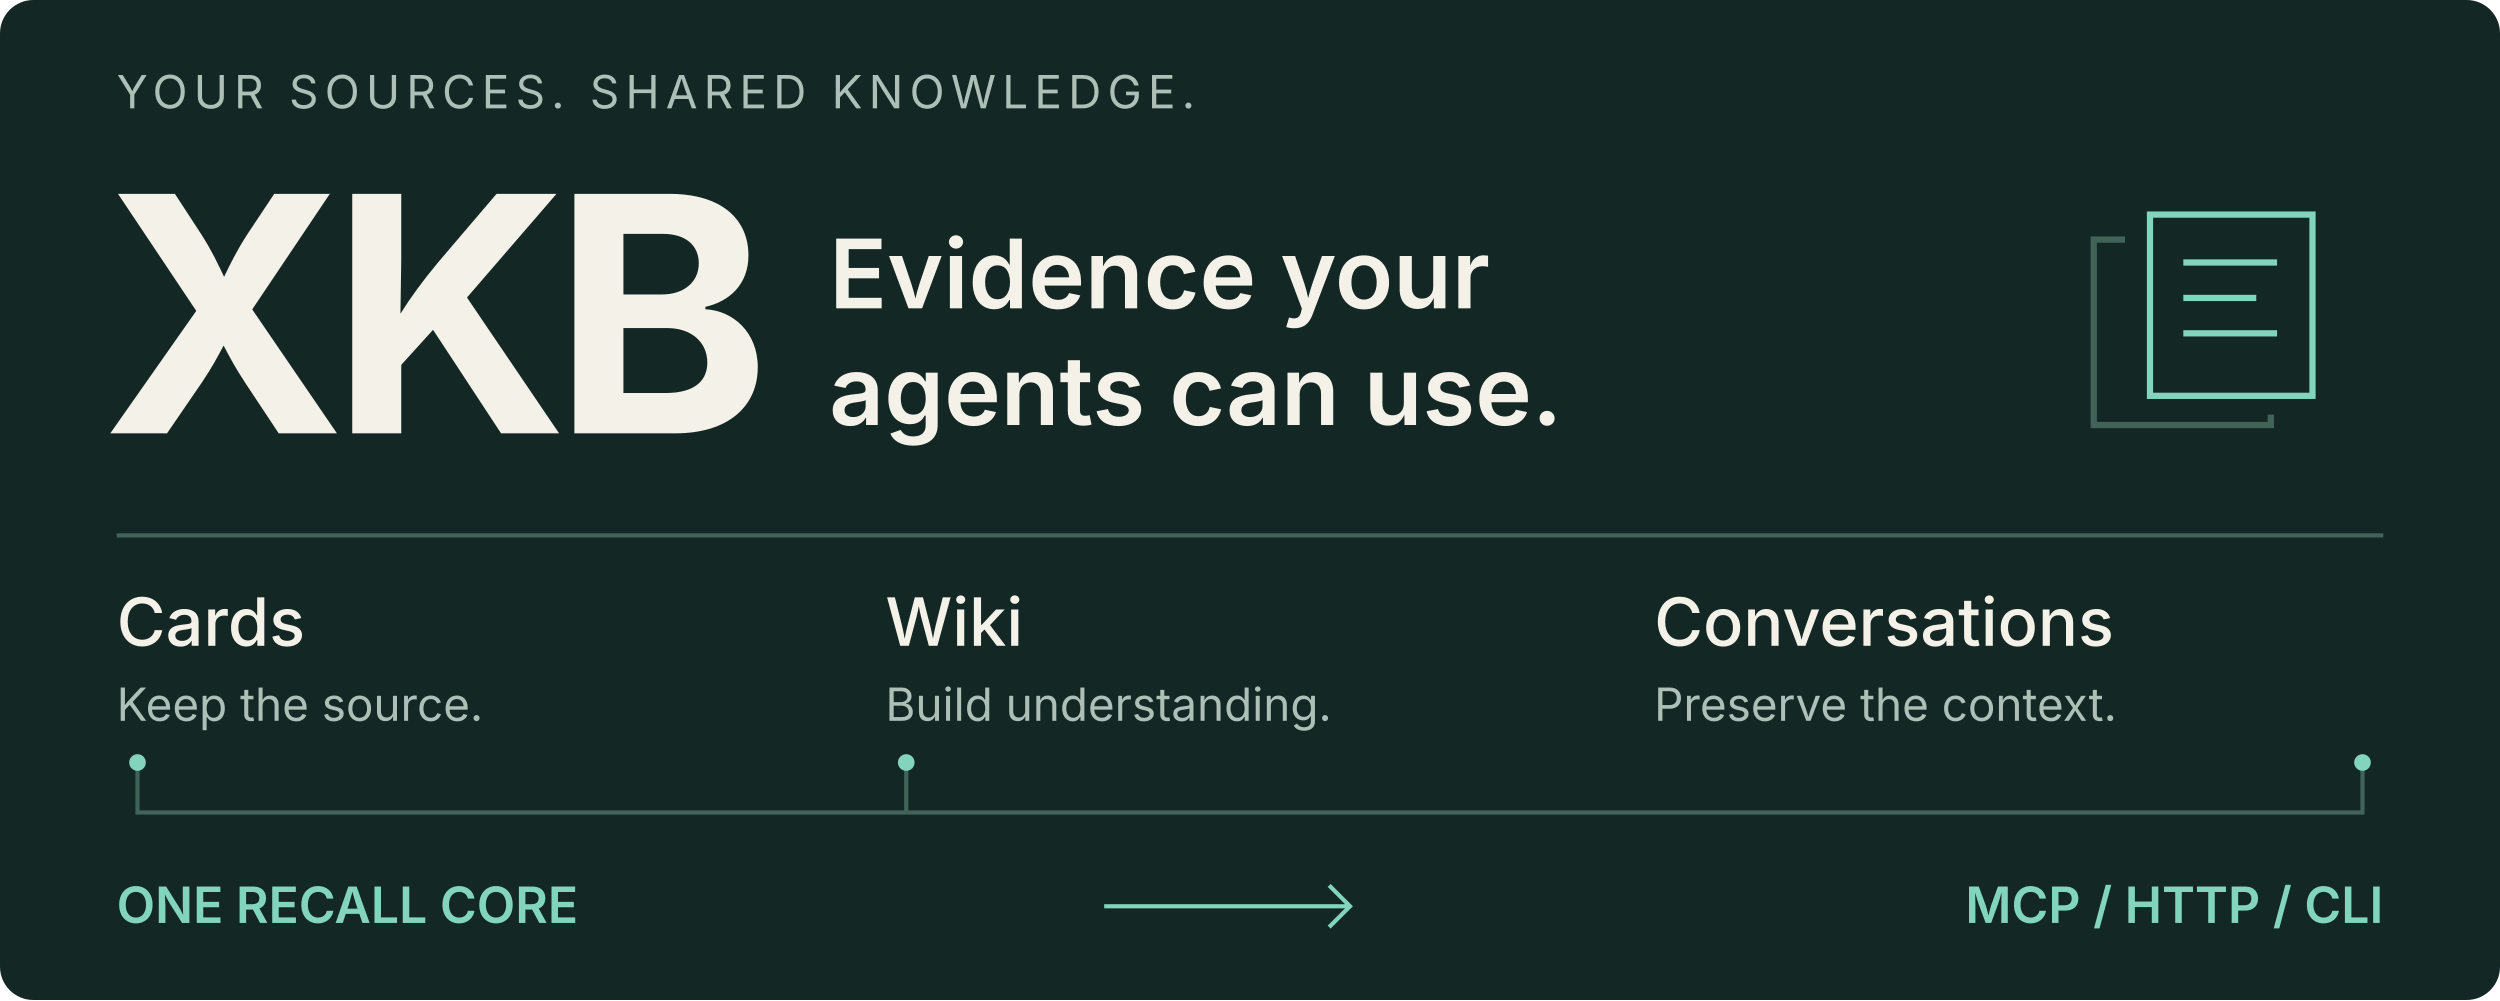
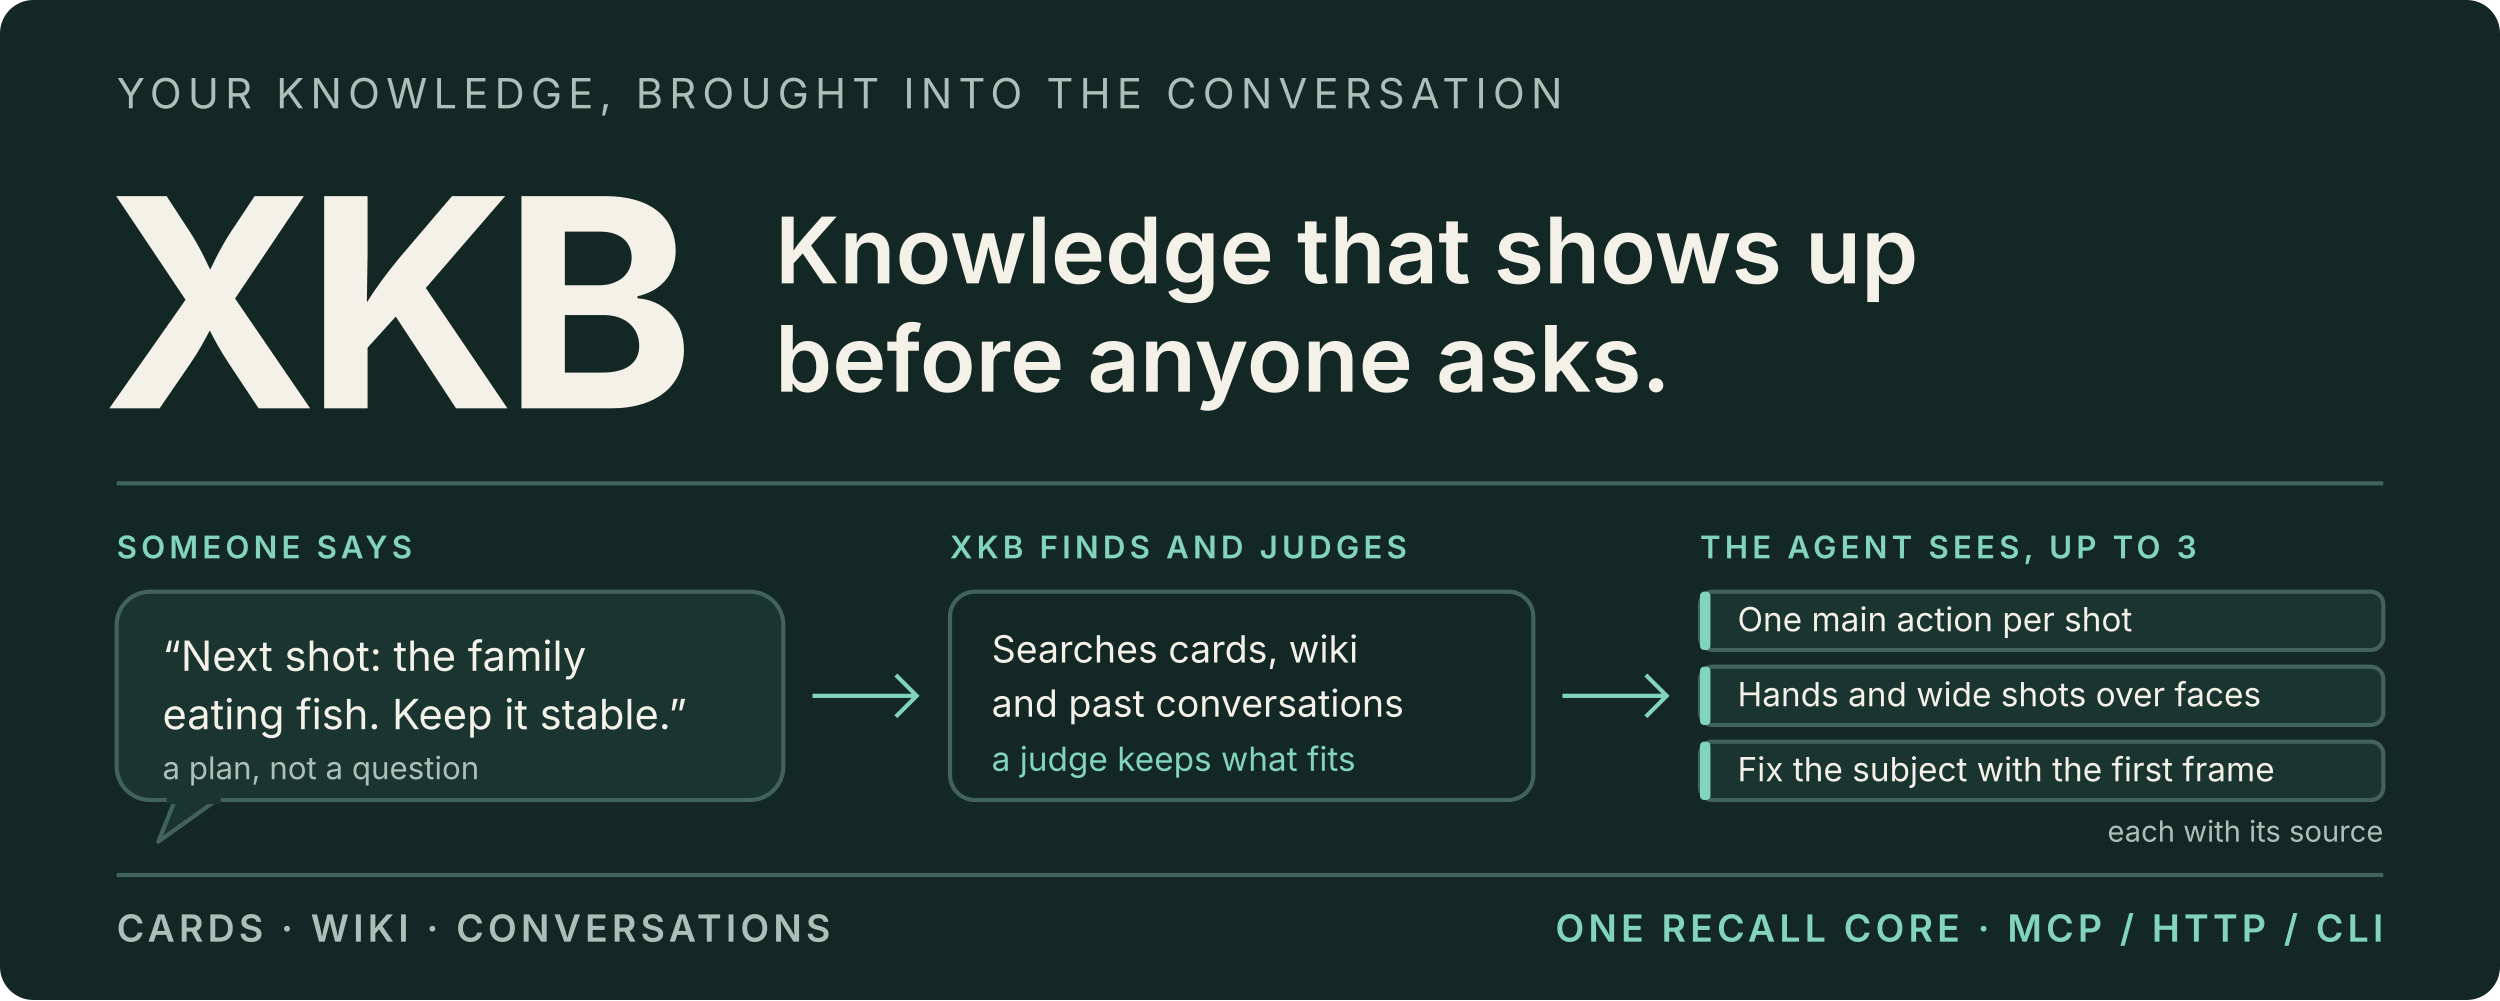
<svg xmlns="http://www.w3.org/2000/svg" width="1200" height="480" viewBox="0 0 1200 480" role="img" aria-labelledby="title desc">
  <rect width="1200" height="480" rx="16" fill="#132724" />
  <g font-family="-apple-system, BlinkMacSystemFont, Segoe UI, sans-serif">
    <g id="identity">
-       <text x="56" y="52" font-size="22" letter-spacing="3" fill="#ACC0B7">YOUR SOURCES. SHARED KNOWLEDGE.</text>
-       <text x="49" y="208" font-size="158" font-weight="750" letter-spacing="-7" fill="#F4F1E8">XKB</text>
-       <text x="398" y="148" font-size="46" font-weight="600" fill="#F4F1E8">Evidence your</text>
-       <text x="398" y="204" font-size="46" font-weight="600" fill="#F4F1E8">agents can use.</text>
-       <path d="M1032 103 H1110 V190 H1032 Z M1048 126 H1093 M1048 143 H1083 M1048 160 H1093" fill="none" stroke="#82D5BC" stroke-width="3" />
-       <path d="M1020 115 H1005 V204 H1090 V199" fill="none" stroke="#42635A" stroke-width="3" />
+       <text x="56" y="52" font-size="20" letter-spacing="3" fill="#ACC0B7">YOUR KNOWLEDGE, BROUGHT INTO THE CONVERSATION</text>
+       <text x="49" y="196" font-size="140" font-weight="750" letter-spacing="-6" fill="#F4F1E8">XKB</text>
+       <text x="372" y="136" font-size="44" font-weight="600" fill="#F4F1E8">Knowledge that shows up</text>
+       <text x="372" y="188" font-size="44" font-weight="600" fill="#F4F1E8">before anyone asks.</text>
    </g>
-     <g id="evidence-sources">
-       <path d="M56 257 H1144" stroke="#42635A" stroke-width="2" />
-       <g fill="#F4F1E8" font-size="32" font-weight="550">
-         <text x="56" y="310">Cards</text>
-         <text x="425" y="310">Wiki</text>
-         <text x="794" y="310">Conversations</text>
+     <path d="M56 232 H1144" stroke="#42635A" stroke-width="2" />
+     <g id="flow">
+       <g font-size="15" font-weight="600" letter-spacing="2" fill="#82D5BC">
+         <text x="56" y="268">SOMEONE SAYS</text>
+         <text x="456" y="268">XKB FINDS AND JUDGES</text>
+         <text x="816" y="268">THE AGENT SEES, UP TO 3</text>
      </g>
-       <g fill="#ACC0B7" font-size="22">
-         <text x="56" y="346">Keep the source.</text>
-         <text x="425" y="346">Build understanding.</text>
-         <text x="794" y="346">Preserve the context.</text>
+       <g id="utterance">
+         <rect x="56" y="284" width="320" height="100" rx="16" fill="#1A3530" stroke="#42635A" stroke-width="2" />
+         <path d="M84 384 L76 404 L104 384" fill="#1A3530" stroke="#42635A" stroke-width="2" stroke-linejoin="round" />
+         <rect x="80" y="382" width="26" height="4" fill="#1A3530" />
+         <g font-size="20" fill="#F4F1E8">
+           <text x="78" y="322">“Next shot: the family</text>
+           <text x="78" y="350">eating fish. Keep it stable.”</text>
+         </g>
+         <text x="78" y="374" font-size="15" fill="#ACC0B7">a plan, not a question</text>
      </g>
-       <g fill="none" stroke="#42635A" stroke-width="2">
-         <path d="M66 366 V390 H1134 V366 M435 366 V390" />
+       <path d="M390 334 H440 M430 324 L440 334 L430 344" fill="none" stroke="#82D5BC" stroke-width="2" />
+       <g id="recall">
+         <rect x="456" y="284" width="280" height="100" rx="12" fill="none" stroke="#42635A" stroke-width="2" />
+         <g font-size="18" fill="#F4F1E8">
+           <text x="476" y="318">Searches cards, wiki</text>
+           <text x="476" y="344">and past conversations</text>
+         </g>
+         <text x="476" y="370" font-size="16" fill="#82D5BC">a judge keeps what fits</text>
      </g>
-       <g fill="#82D5BC">
-         <circle cx="66" cy="366" r="4" />
-         <circle cx="435" cy="366" r="4" />
-         <circle cx="1134" cy="366" r="4" />
+       <path d="M750 334 H800 M790 324 L800 334 L790 344" fill="none" stroke="#82D5BC" stroke-width="2" />
+       <g id="delivered">
+         <g fill="#1A3530" stroke="#42635A" stroke-width="2">
+           <rect x="816" y="284" width="328" height="28" rx="6" />
+           <rect x="816" y="320" width="328" height="28" rx="6" />
+           <rect x="816" y="356" width="328" height="28" rx="6" />
+         </g>
+         <g fill="#82D5BC">
+           <rect x="816" y="284" width="5" height="28" rx="2" />
+           <rect x="816" y="320" width="5" height="28" rx="2" />
+           <rect x="816" y="356" width="5" height="28" rx="2" />
+         </g>
+         <g font-size="16" fill="#F4F1E8">
+           <text x="834" y="303">One main action per shot</text>
+           <text x="834" y="339">Hands and wide shots over faces</text>
+           <text x="834" y="375">Fix the subject with the first frame</text>
+         </g>
+         <text x="1144" y="404" font-size="14" text-anchor="end" fill="#ACC0B7">each with its source</text>
      </g>
    </g>
-     <g id="shared-recall" fill="#82D5BC" font-size="24" font-weight="600">
-       <text x="56" y="443">ONE RECALL CORE</text>
-       <path d="M530 435 H648 M638 425 L648 435 L638 445" fill="none" stroke="#82D5BC" stroke-width="2" />
-       <text x="1144" y="443" text-anchor="end">MCP / HTTP / CLI</text>
+     <path d="M56 420 H1144" stroke="#42635A" stroke-width="2" />
+     <g font-size="18" font-weight="600" letter-spacing="2">
+       <text x="56" y="452" fill="#ACC0B7">CARDS · WIKI · CONVERSATIONS</text>
+       <text x="1144" y="452" text-anchor="end" fill="#82D5BC">ONE RECALL CORE · MCP / HTTP / CLI</text>
    </g>
  </g>
</svg>
